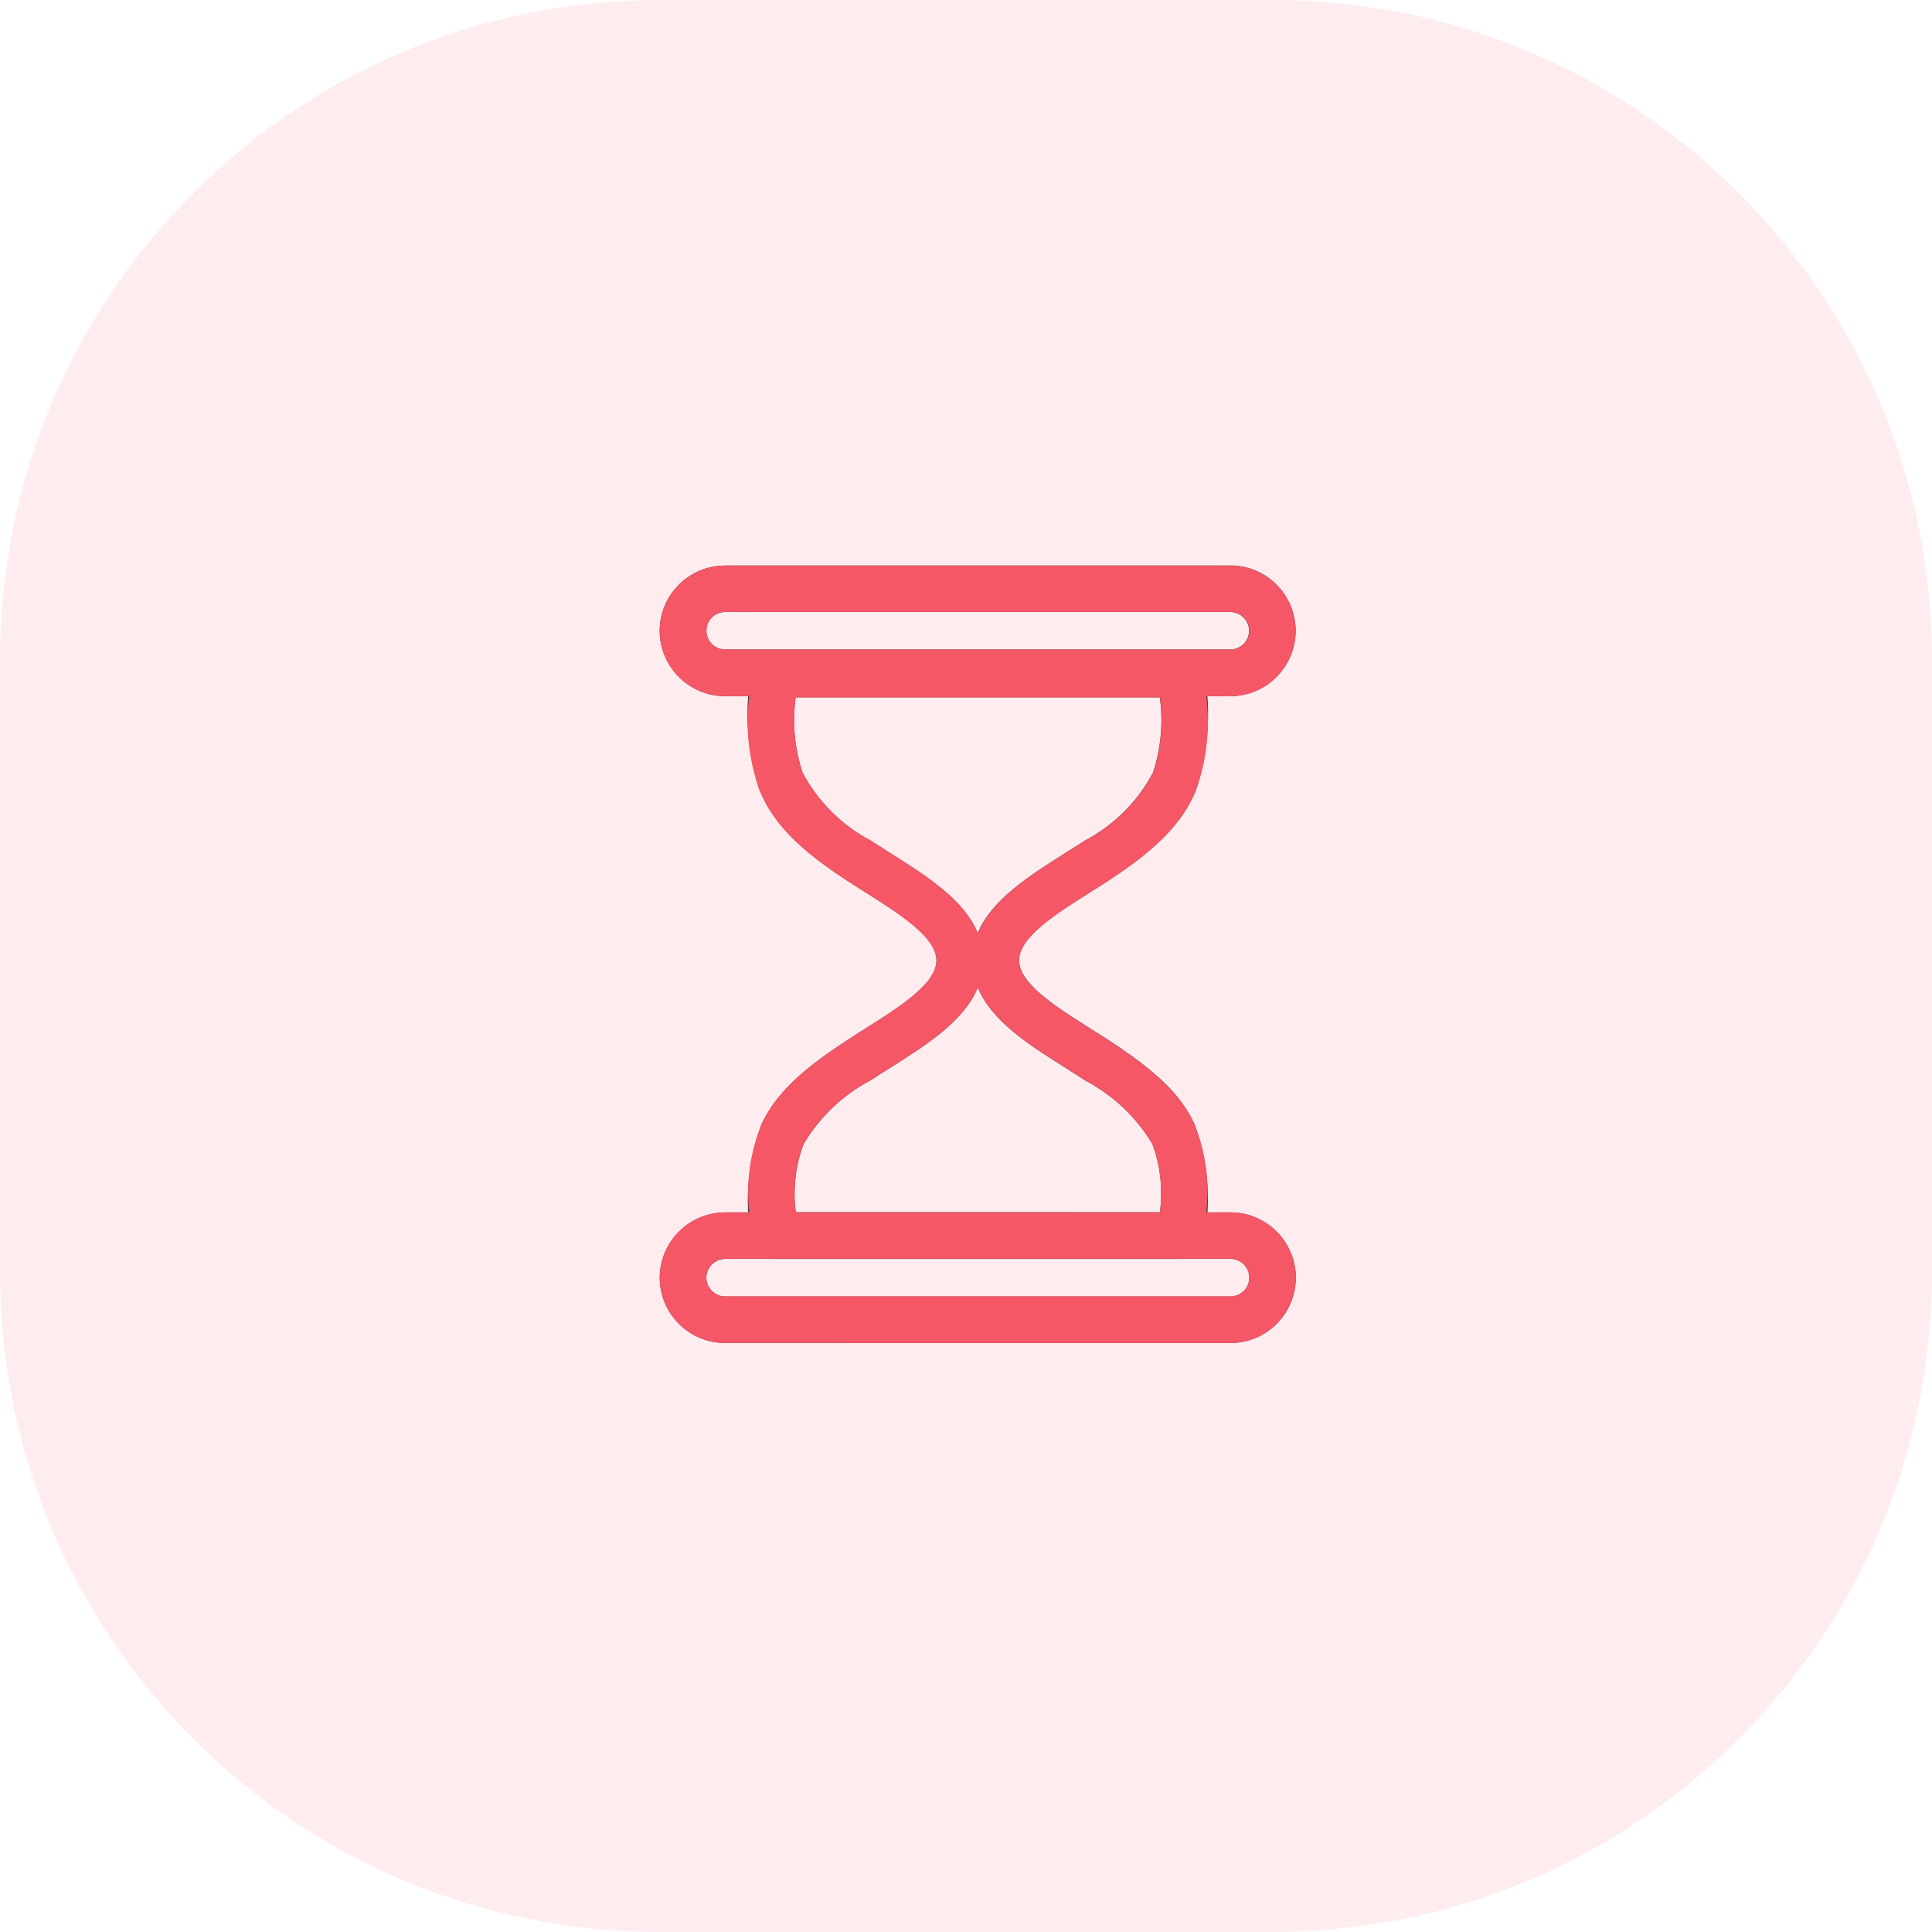
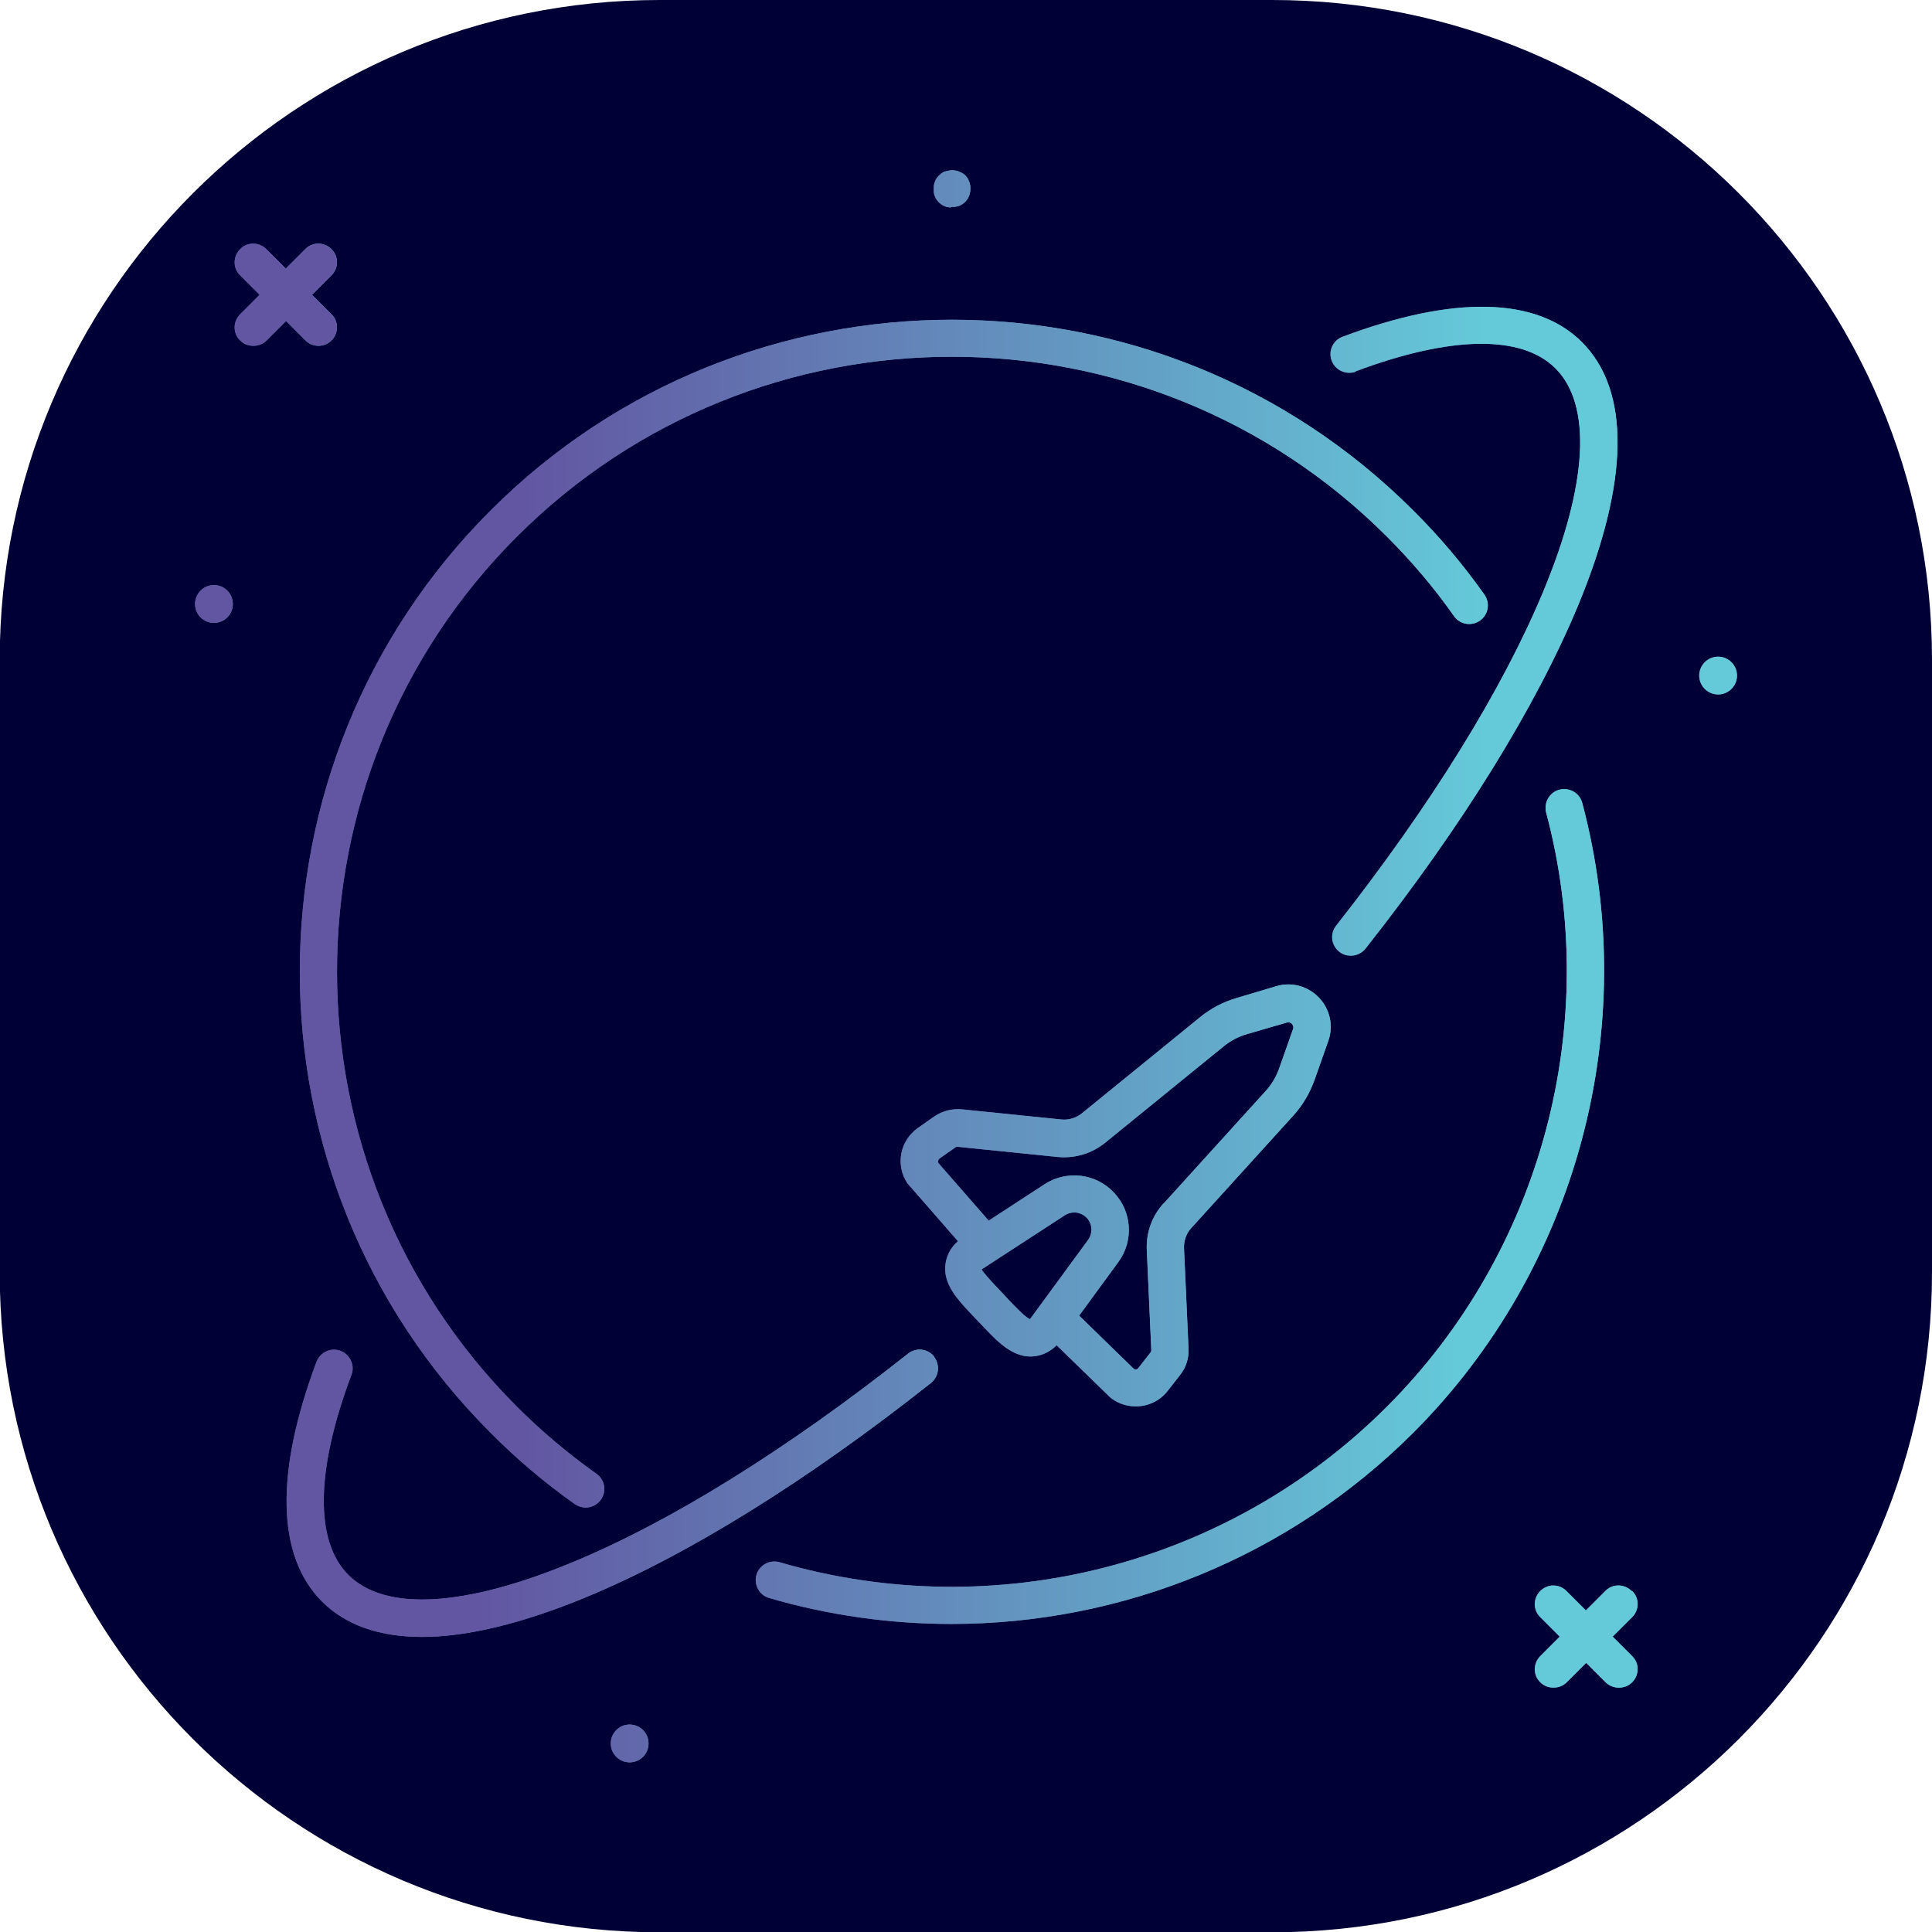
- <svg xmlns="http://www.w3.org/2000/svg" width="82" height="82" viewBox="0 0 82 82" fill="none">
-   <path opacity="0.102" d="M54 0H28C12.536 0 0 12.536 0 28V54C0 69.464 12.536 82 28 82H54C69.464 82 82 69.464 82 54V28C82 12.536 69.464 0 54 0Z" fill="#FF4361" />
-   <path d="M49.229 51.456C49.362 50.473 49.251 49.472 48.905 48.542C48.217 47.403 47.231 46.474 46.054 45.855C45.697 45.62 45.469 45.477 45.235 45.33C43.698 44.361 42.083 43.343 41.501 41.911C40.92 43.342 39.301 44.361 37.769 45.329C37.461 45.524 37.158 45.714 36.948 45.852C35.768 46.476 34.784 47.413 34.103 48.561C33.761 49.484 33.648 50.477 33.775 51.454L49.229 51.456ZM50.696 47.715C51.262 49.225 51.411 50.86 51.126 52.448C51.126 52.71 51.021 52.961 50.836 53.146C50.65 53.331 50.399 53.434 50.137 53.434H32.862C32.616 53.434 32.378 53.341 32.197 53.175C32.015 53.008 31.902 52.779 31.881 52.534C31.595 50.928 31.743 49.275 32.31 47.745C32.897 46.461 33.976 45.451 35.867 44.208C36.194 43.993 36.456 43.827 36.718 43.663C38.186 42.737 39.747 41.752 39.747 40.763C39.747 39.774 38.186 38.792 36.718 37.863C36.457 37.699 36.195 37.533 35.867 37.318C33.904 36.028 32.812 34.927 32.241 33.546C31.713 31.952 31.587 30.253 31.876 28.599C31.879 28.339 31.985 28.09 32.169 27.907C32.354 27.724 32.604 27.622 32.864 27.621H50.134C50.379 27.621 50.616 27.712 50.797 27.877C50.978 28.042 51.092 28.269 51.115 28.513C51.414 30.193 51.292 31.92 50.758 33.541C50.188 34.921 49.095 36.023 47.132 37.313C46.799 37.532 46.542 37.694 46.28 37.859C44.813 38.784 43.251 39.769 43.251 40.759C43.251 41.749 44.814 42.73 46.282 43.659C46.617 43.87 46.952 44.082 47.131 44.2C49.024 45.444 50.107 46.433 50.695 47.708L50.696 47.715ZM41.496 39.615C42.077 38.184 43.696 37.166 45.229 36.197C45.536 36.003 45.844 35.81 46.049 35.675C47.277 35.027 48.281 34.025 48.933 32.799C49.274 31.769 49.374 30.674 49.226 29.599H33.77C33.622 30.674 33.723 31.769 34.064 32.799C34.716 34.025 35.72 35.026 36.947 35.675C37.157 35.812 37.46 36.004 37.768 36.197C39.304 37.165 40.919 38.184 41.5 39.615H41.496Z" fill="#333333" />
-   <path d="M30.773 24H52.223C52.586 24 52.946 24.073 53.282 24.212C53.617 24.352 53.922 24.556 54.178 24.814C54.436 25.071 54.64 25.377 54.779 25.713C54.919 26.049 54.991 26.41 54.991 26.774C54.99 27.138 54.918 27.498 54.778 27.834C54.638 28.17 54.433 28.475 54.175 28.732C53.918 28.99 53.613 29.195 53.276 29.335C52.94 29.475 52.579 29.547 52.215 29.547H30.773C30.409 29.547 30.049 29.475 29.712 29.335C29.376 29.195 29.071 28.99 28.814 28.732C28.556 28.475 28.352 28.17 28.212 27.834C28.072 27.498 28 27.138 27.999 26.774C27.999 26.41 28.071 26.051 28.211 25.715C28.35 25.38 28.555 25.075 28.812 24.818C29.068 24.56 29.373 24.356 29.708 24.216C30.044 24.076 30.404 24.004 30.767 24.004L30.773 24ZM52.227 25.978H30.773C30.563 25.978 30.361 26.061 30.211 26.209C30.063 26.358 29.98 26.56 29.98 26.77C29.98 26.874 30 26.977 30.04 27.073C30.079 27.17 30.137 27.257 30.211 27.331C30.36 27.48 30.562 27.564 30.773 27.565H52.223C52.327 27.565 52.431 27.544 52.527 27.504C52.623 27.464 52.711 27.405 52.784 27.331C52.858 27.257 52.916 27.17 52.955 27.073C52.995 26.977 53.015 26.874 53.015 26.77C53.015 26.666 52.994 26.562 52.953 26.466C52.913 26.37 52.854 26.282 52.78 26.209C52.63 26.06 52.428 25.976 52.217 25.976L52.227 25.978Z" fill="#333333" />
-   <path d="M30.773 51.456H52.223C52.587 51.456 52.948 51.528 53.284 51.668C53.62 51.807 53.926 52.012 54.183 52.27C54.441 52.527 54.646 52.832 54.786 53.167C54.926 53.503 54.998 53.863 54.999 54.227C54.997 54.962 54.705 55.667 54.185 56.187C53.666 56.706 52.961 56.999 52.226 57.001H30.773C30.409 57.001 30.049 56.929 29.712 56.789C29.376 56.649 29.071 56.444 28.814 56.186C28.557 55.929 28.352 55.625 28.213 55.289C28.073 54.953 28.001 54.593 28.001 54.23C28.002 53.866 28.074 53.506 28.214 53.17C28.354 52.835 28.558 52.53 28.816 52.273C29.073 52.015 29.378 51.811 29.715 51.671C30.051 51.531 30.411 51.459 30.775 51.459L30.773 51.456ZM52.227 53.434H30.773C30.562 53.435 30.36 53.52 30.211 53.669C30.137 53.742 30.079 53.83 30.04 53.926C30 54.022 29.98 54.125 29.98 54.229C29.98 54.44 30.064 54.643 30.213 54.793C30.362 54.942 30.564 55.026 30.775 55.027H52.223C52.328 55.027 52.432 55.006 52.529 54.966C52.626 54.926 52.714 54.867 52.789 54.793C52.863 54.718 52.922 54.63 52.962 54.533C53.002 54.436 53.023 54.332 53.023 54.227C53.023 54.123 53.003 54.02 52.964 53.924C52.924 53.828 52.865 53.74 52.792 53.667C52.718 53.593 52.631 53.534 52.535 53.494C52.439 53.453 52.335 53.432 52.231 53.432L52.227 53.434Z" fill="#333333" />
-   <path d="M30.774 57C30.41 57 30.049 56.928 29.713 56.788C29.377 56.648 29.071 56.444 28.814 56.186C28.556 55.929 28.352 55.625 28.213 55.289C28.073 54.953 28.001 54.593 28.001 54.23C28.001 53.866 28.073 53.506 28.213 53.17C28.353 52.834 28.558 52.529 28.816 52.272C29.073 52.014 29.379 51.81 29.715 51.67C30.051 51.53 30.412 51.458 30.776 51.458H31.8C31.659 50.198 31.834 48.922 32.309 47.746C32.896 46.463 33.975 45.452 35.866 44.209C36.193 43.994 36.455 43.828 36.716 43.665C38.184 42.739 39.745 41.753 39.745 40.765C39.745 39.777 38.183 38.794 36.716 37.865C36.454 37.701 36.192 37.536 35.866 37.321C33.903 36.031 32.811 34.93 32.24 33.549C31.781 32.269 31.629 30.899 31.797 29.549H30.772C30.408 29.549 30.047 29.477 29.711 29.337C29.374 29.198 29.069 28.993 28.812 28.735C28.554 28.479 28.349 28.174 28.209 27.838C28.07 27.502 27.998 27.141 27.998 26.778C27.998 26.414 28.07 26.053 28.209 25.718C28.349 25.382 28.554 25.077 28.812 24.82C29.068 24.562 29.373 24.358 29.709 24.218C30.044 24.078 30.404 24.006 30.768 24.006H52.221C52.584 24.006 52.944 24.078 53.28 24.218C53.616 24.358 53.921 24.562 54.177 24.82C54.435 25.077 54.64 25.382 54.78 25.718C54.919 26.055 54.992 26.415 54.992 26.779C54.992 27.143 54.919 27.504 54.78 27.84C54.64 28.176 54.435 28.481 54.177 28.738C53.92 28.996 53.614 29.201 53.278 29.341C52.942 29.48 52.581 29.552 52.217 29.552H51.2C51.368 30.902 51.217 32.272 50.758 33.552C50.187 34.933 49.095 36.034 47.132 37.324C46.8 37.544 46.542 37.705 46.281 37.869C44.814 38.794 43.252 39.78 43.252 40.769C43.252 41.758 44.815 42.74 46.284 43.669C46.618 43.879 46.954 44.092 47.133 44.21C49.026 45.455 50.109 46.444 50.697 47.718C51.177 48.903 51.349 50.189 51.197 51.458H52.222C52.957 51.459 53.662 51.752 54.182 52.272C54.44 52.529 54.645 52.834 54.785 53.17C54.925 53.506 54.997 53.866 54.998 54.23C54.997 54.965 54.704 55.67 54.184 56.19C53.664 56.71 52.959 57.003 52.224 57.004L30.774 57ZM30.774 55.021H52.227C52.438 55.021 52.641 54.938 52.791 54.789C52.941 54.64 53.026 54.437 53.027 54.226C53.027 54.122 53.007 54.019 52.968 53.923C52.928 53.826 52.87 53.739 52.797 53.665C52.723 53.591 52.636 53.532 52.539 53.492C52.443 53.451 52.34 53.43 52.235 53.43H30.774C30.563 53.431 30.361 53.516 30.212 53.665C30.138 53.739 30.08 53.826 30.04 53.922C30.001 54.019 29.98 54.122 29.981 54.226C29.981 54.437 30.065 54.639 30.214 54.789C30.363 54.937 30.564 55.021 30.774 55.021ZM37.769 45.326C37.461 45.52 37.158 45.711 36.948 45.849C35.768 46.473 34.784 47.411 34.103 48.559C33.76 49.483 33.648 50.475 33.775 51.452H49.23C49.363 50.469 49.252 49.468 48.905 48.538C48.218 47.399 47.232 46.47 46.054 45.851C45.697 45.616 45.469 45.473 45.236 45.325C43.698 44.356 42.083 43.338 41.502 41.906C40.919 43.339 39.3 44.358 37.769 45.326ZM34.069 32.799C34.721 34.025 35.726 35.026 36.953 35.675C37.163 35.812 37.466 36.004 37.774 36.197C39.31 37.166 40.925 38.184 41.505 39.615C42.086 38.184 43.705 37.166 45.237 36.197C45.544 36.004 45.852 35.81 46.057 35.675C47.285 35.027 48.289 34.025 48.941 32.799C49.281 31.769 49.381 30.674 49.234 29.599H33.771C33.623 30.674 33.723 31.769 34.064 32.8L34.069 32.799ZM30.216 26.208C30.069 26.358 29.986 26.559 29.986 26.77C29.986 26.98 30.069 27.181 30.216 27.331C30.365 27.48 30.568 27.564 30.779 27.565H52.232C52.336 27.565 52.44 27.544 52.536 27.504C52.633 27.464 52.72 27.405 52.794 27.331C52.868 27.257 52.926 27.17 52.966 27.073C53.006 26.977 53.027 26.874 53.027 26.77C53.027 26.665 53.006 26.562 52.966 26.466C52.926 26.369 52.868 26.282 52.794 26.208C52.644 26.059 52.442 25.976 52.231 25.975H30.774C30.563 25.976 30.361 26.059 30.211 26.208H30.216Z" fill="#F55767" />
+ <svg xmlns="http://www.w3.org/2000/svg" xmlns:xlink="http://www.w3.org/1999/xlink" xml:space="preserve" width="21.696mm" height="21.696mm" version="1.1" style="shape-rendering:geometricPrecision; text-rendering:geometricPrecision; image-rendering:optimizeQuality; fill-rule:evenodd; clip-rule:evenodd" viewBox="0 0 68.55 68.55">
+   <defs>
+     <style type="text/css">
+    
+     .fil0 {fill:#000036;fill-rule:nonzero}
+     .fil3 {fill:url(#id0)}
+     .fil11 {fill:url(#id1)}
+     .fil5 {fill:url(#id2)}
+     .fil7 {fill:url(#id3)}
+     .fil9 {fill:url(#id4)}
+     .fil1 {fill:url(#id5)}
+     .fil21 {fill:url(#id6)}
+     .fil13 {fill:url(#id7)}
+     .fil14 {fill:url(#id8)}
+     .fil22 {fill:url(#id9)}
+     .fil19 {fill:url(#id10)}
+     .fil17 {fill:url(#id11)}
+     .fil16 {fill:url(#id12)}
+     .fil15 {fill:url(#id13)}
+     .fil18 {fill:url(#id14)}
+     .fil6 {fill:url(#id15)}
+     .fil20 {fill:url(#id16)}
+     .fil12 {fill:url(#id17)}
+     .fil2 {fill:url(#id18)}
+     .fil8 {fill:url(#id19)}
+     .fil10 {fill:url(#id20)}
+     .fil4 {fill:url(#id21)}
+    
+   </style>
+     <linearGradient id="id0" gradientUnits="userSpaceOnUse" x1="8.38" y1="10.49" x2="11.89" y2="10.49">
+       <stop offset="0" style="stop-opacity:1; stop-color:#6256A2" />
+       <stop offset="1" style="stop-opacity:1; stop-color:#61C7CD" />
+     </linearGradient>
+     <linearGradient id="id1" gradientUnits="userSpaceOnUse" xlink:href="#id0" x1="60.29" y1="23.97" x2="61.63" y2="23.97">
+   </linearGradient>
+     <linearGradient id="id2" gradientUnits="userSpaceOnUse" xlink:href="#id0" x1="33.12" y1="6.68" x2="34.44" y2="6.68">
+   </linearGradient>
+     <linearGradient id="id3" gradientUnits="userSpaceOnUse" xlink:href="#id0" x1="21.67" y1="61.86" x2="23.01" y2="61.86">
+   </linearGradient>
+     <linearGradient id="id4" gradientUnits="userSpaceOnUse" xlink:href="#id0" x1="6.92" y1="21.43" x2="8.26" y2="21.43">
+   </linearGradient>
+     <linearGradient id="id5" gradientUnits="userSpaceOnUse" xlink:href="#id0" x1="54.51" y1="58.11" x2="58.02" y2="58.11">
+   </linearGradient>
+     <linearGradient id="id6" gradientUnits="userSpaceOnUse" xlink:href="#id0" x1="32.16" y1="42.47" x2="47.13" y2="42.47">
+   </linearGradient>
+     <linearGradient id="id7" gradientUnits="userSpaceOnUse" xlink:href="#id0" x1="26.89" y1="42.83" x2="55.64" y2="42.83">
+   </linearGradient>
+     <linearGradient id="id8" gradientUnits="userSpaceOnUse" x1="7.84" y1="42.83" x2="60.14" y2="42.83">
+       <stop offset="0" style="stop-opacity:1; stop-color:#6256A2" />
+       <stop offset="0.18" style="stop-opacity:1; stop-color:#6256A2" />
+       <stop offset="0.839" style="stop-opacity:1; stop-color:#64C9D9" />
+       <stop offset="1" style="stop-opacity:1; stop-color:#64C9D9" />
+     </linearGradient>
+     <linearGradient id="id9" gradientUnits="userSpaceOnUse" xlink:href="#id8" x1="7.52" y1="42.47" x2="61.27" y2="42.47">
+   </linearGradient>
+     <linearGradient id="id10" gradientUnits="userSpaceOnUse" xlink:href="#id0" x1="10.59" y1="53.02" x2="33.21" y2="53.02">
+   </linearGradient>
+     <linearGradient id="id11" gradientUnits="userSpaceOnUse" xlink:href="#id0" x1="47.28" y1="22.59" x2="56.94" y2="22.59">
+   </linearGradient>
+     <linearGradient id="id12" gradientUnits="userSpaceOnUse" xlink:href="#id8" x1="9.2" y1="33.49" x2="61.09" y2="33.49">
+   </linearGradient>
+     <linearGradient id="id13" gradientUnits="userSpaceOnUse" xlink:href="#id0" x1="12.78" y1="33.49" x2="52.71" y2="33.49">
+   </linearGradient>
+     <linearGradient id="id14" gradientUnits="userSpaceOnUse" xlink:href="#id8" x1="9.03" y1="22.59" x2="60.98" y2="22.59">
+   </linearGradient>
+     <linearGradient id="id15" gradientUnits="userSpaceOnUse" xlink:href="#id8" x1="7.28" y1="6.68" x2="61.2" y2="6.68">
+   </linearGradient>
+     <linearGradient id="id16" gradientUnits="userSpaceOnUse" xlink:href="#id8" x1="7.34" y1="53.02" x2="60.96" y2="53.02">
+   </linearGradient>
+     <linearGradient id="id17" gradientUnits="userSpaceOnUse" xlink:href="#id8" x1="6.85" y1="23.97" x2="61.64" y2="23.97">
+   </linearGradient>
+     <linearGradient id="id18" gradientUnits="userSpaceOnUse" xlink:href="#id8" x1="8.55" y1="58.11" x2="61.46" y2="58.11">
+   </linearGradient>
+     <linearGradient id="id19" gradientUnits="userSpaceOnUse" xlink:href="#id8" x1="6.87" y1="61.86" x2="61.64" y2="61.86">
+   </linearGradient>
+     <linearGradient id="id20" gradientUnits="userSpaceOnUse" xlink:href="#id8" x1="6.86" y1="21.43" x2="61.64" y2="21.43">
+   </linearGradient>
+     <linearGradient id="id21" gradientUnits="userSpaceOnUse" xlink:href="#id8" x1="6.98" y1="10.49" x2="59.88" y2="10.49">
+   </linearGradient>
+   </defs>
+   <g id="Camada_x0020_1">
+     <path class="fil0" d="M45.14 0l-21.74 0c-12.93,0 -23.41,10.48 -23.41,23.41l0 21.74c0,12.93 10.48,23.41 23.41,23.41l21.74 0c12.93,0 23.41,-10.48 23.41,-23.41l0 -21.74c0,-12.93 -10.48,-23.41 -23.41,-23.41z" />
+     <path class="fil1" d="M57.89 56.45c-0.26,-0.26 -0.68,-0.26 -0.93,0l-0.69 0.69 -0.69 -0.69c-0.26,-0.26 -0.67,-0.26 -0.93,0 -0.26,0.26 -0.26,0.68 0,0.93l0.69 0.69 -0.69 0.69c-0.26,0.26 -0.26,0.68 0,0.93 0.13,0.13 0.3,0.19 0.47,0.19 0.17,0 0.34,-0.06 0.47,-0.19l0.69 -0.69 0.69 0.69c0.13,0.13 0.3,0.19 0.47,0.19 0.17,0 0.34,-0.06 0.47,-0.19 0.26,-0.26 0.26,-0.68 0,-0.93l-0.69 -0.69 0.69 -0.69c0.26,-0.26 0.26,-0.68 0,-0.93z" />
+     <path class="fil2" d="M57.89 56.45c-0.26,-0.26 -0.68,-0.26 -0.93,0l-0.69 0.69 -0.69 -0.69c-0.26,-0.26 -0.67,-0.26 -0.93,0 -0.26,0.26 -0.26,0.68 0,0.93l0.69 0.69 -0.69 0.69c-0.26,0.26 -0.26,0.68 0,0.93 0.13,0.13 0.3,0.19 0.47,0.19 0.17,0 0.34,-0.06 0.47,-0.19l0.69 -0.69 0.69 0.69c0.13,0.13 0.3,0.19 0.47,0.19 0.17,0 0.34,-0.06 0.47,-0.19 0.26,-0.26 0.26,-0.68 0,-0.93l-0.69 -0.69 0.69 -0.69c0.26,-0.26 0.26,-0.68 0,-0.93z" />
+     <path class="fil3" d="M11.29 12.27c0.17,0 0.34,-0.06 0.47,-0.19 0.26,-0.26 0.26,-0.68 0,-0.93l-0.69 -0.69 0.69 -0.69c0.26,-0.26 0.26,-0.68 0,-0.93 -0.26,-0.26 -0.68,-0.26 -0.93,0l-0.69 0.69 -0.69 -0.69c-0.26,-0.26 -0.68,-0.26 -0.93,0 -0.26,0.26 -0.26,0.68 0,0.93l0.69 0.69 -0.69 0.69c-0.26,0.26 -0.26,0.68 0,0.93 0.13,0.13 0.3,0.19 0.47,0.19 0.17,0 0.34,-0.06 0.47,-0.19l0.69 -0.69 0.69 0.69c0.13,0.13 0.3,0.19 0.47,0.19z" />
+     <path class="fil4" d="M11.29 12.27c0.17,0 0.34,-0.06 0.47,-0.19 0.26,-0.26 0.26,-0.68 0,-0.93l-0.69 -0.69 0.69 -0.69c0.26,-0.26 0.26,-0.68 0,-0.93 -0.26,-0.26 -0.68,-0.26 -0.93,0l-0.69 0.69 -0.69 -0.69c-0.26,-0.26 -0.68,-0.26 -0.93,0 -0.26,0.26 -0.26,0.68 0,0.93l0.69 0.69 -0.69 0.69c-0.26,0.26 -0.26,0.68 0,0.93 0.13,0.13 0.3,0.19 0.47,0.19 0.17,0 0.34,-0.06 0.47,-0.19l0.69 -0.69 0.69 0.69c0.13,0.13 0.3,0.19 0.47,0.19z" />
+     <path class="fil5" d="M33.74 7.36l0 -0 -0.03 0c-0.03,-0 -0.05,-0.01 -0.08,-0.01l0 -0 -0 0c-0.01,-0 -0.03,-0.01 -0.04,-0.01l0 -0 -0.01 0c-0.02,-0.01 -0.05,-0.02 -0.07,-0.03l0 -0 -0 0c-0.01,-0 -0.02,-0.01 -0.03,-0.01l0 -0 -0 0c-0.01,-0 -0.02,-0.01 -0.02,-0.01l0 -0 -0 0c-0.03,-0.02 -0.05,-0.03 -0.08,-0.05l0 -0 -0 0c-0.05,-0.04 -0.09,-0.08 -0.13,-0.13l0 -0 -0 0c-0.02,-0.02 -0.03,-0.05 -0.05,-0.08l0 -0 -0 0c-0,-0.01 -0.01,-0.01 -0.01,-0.02l0 -0 -0 0c-0.01,-0.03 -0.03,-0.06 -0.04,-0.09l0 0c-0,-0.02 -0.01,-0.03 -0.01,-0.05l0 -0.01 -0 0c-0.01,-0.02 -0.01,-0.04 -0.01,-0.07l0 -0.03 -0 0c-0,-0.02 -0,-0.04 -0,-0.06 0,-0.02 0,-0.04 0,-0.06l0 0 0 -0.02c0,-0.02 0.01,-0.05 0.01,-0.07l0 0 0 -0c0,-0.01 0.01,-0.02 0.01,-0.04l0 0 0 -0.01c0.01,-0.02 0.02,-0.05 0.03,-0.07l0 0 0 -0c0,-0.01 0.01,-0.02 0.01,-0.03l0 0 0 -0c0,-0.01 0.01,-0.02 0.01,-0.02l0 0 0 -0c0.02,-0.03 0.03,-0.05 0.05,-0.08l0 0 0 -0c0.03,-0.04 0.07,-0.08 0.12,-0.12l0 0 0 -0 0.01 -0.01 0 0 0 -0c0.01,-0.01 0.02,-0.02 0.04,-0.03l0 0 0 -0c0.04,-0.03 0.08,-0.05 0.13,-0.06l0 0 0 -0c0.01,-0 0.03,-0.01 0.04,-0.01l0 0 0 -0c0.05,-0.01 0.1,-0.02 0.15,-0.03l0.08 0c0.1,0.01 0.19,0.03 0.27,0.08l0 0 0.01 0c0.01,0 0.01,0.01 0.02,0.01l0 0 0 0c0.03,0.02 0.05,0.03 0.08,0.05l0.01 0.01 0 0 0 0c0.03,0.02 0.05,0.05 0.08,0.08l0 0 0 0c0.02,0.03 0.05,0.06 0.06,0.09l0 0 0 0c0,0.01 0.01,0.01 0.01,0.02l0 0.01 0 0c0.02,0.04 0.04,0.08 0.05,0.12l0 0.01 0 0c0.02,0.06 0.02,0.12 0.02,0.18 0,0.12 -0.03,0.24 -0.09,0.34l-0 0 0 0c-0.02,0.03 -0.03,0.05 -0.05,0.07l-0 0 0 0c-0.03,0.04 -0.06,0.07 -0.1,0.1l-0 0 0 0c-0.05,0.04 -0.12,0.08 -0.18,0.1l-0 0 0 0c-0.01,0 -0.02,0.01 -0.03,0.01l-0.01 0 0 0c-0.04,0.01 -0.08,0.02 -0.12,0.02l-0.02 0 0 0c-0.02,0 -0.03,0 -0.05,0 -0.01,0 -0.03,-0 -0.04,-0z" />
+     <path class="fil6" d="M33.74 7.36l0 -0 -0.03 0c-0.03,-0 -0.05,-0.01 -0.08,-0.01l0 -0 -0 0c-0.01,-0 -0.03,-0.01 -0.04,-0.01l0 -0 -0.01 0c-0.02,-0.01 -0.05,-0.02 -0.07,-0.03l0 -0 -0 0c-0.01,-0 -0.02,-0.01 -0.03,-0.01l0 -0 -0 0c-0.01,-0 -0.02,-0.01 -0.02,-0.01l0 -0 -0 0c-0.03,-0.02 -0.05,-0.03 -0.08,-0.05l0 -0 -0 0c-0.05,-0.04 -0.09,-0.08 -0.13,-0.13l0 -0 -0 0c-0.02,-0.02 -0.03,-0.05 -0.05,-0.08l0 -0 -0 0c-0,-0.01 -0.01,-0.01 -0.01,-0.02l0 -0 -0 0c-0.01,-0.03 -0.03,-0.06 -0.04,-0.09l0 0c-0,-0.02 -0.01,-0.03 -0.01,-0.05l0 -0.01 -0 0c-0.01,-0.02 -0.01,-0.04 -0.01,-0.07l0 -0.03 -0 0c-0,-0.02 -0,-0.04 -0,-0.06 0,-0.02 0,-0.04 0,-0.06l0 0 0 -0.02c0,-0.02 0.01,-0.05 0.01,-0.07l0 0 0 -0c0,-0.01 0.01,-0.02 0.01,-0.04l0 0 0 -0.01c0.01,-0.02 0.02,-0.05 0.03,-0.07l0 0 0 -0c0,-0.01 0.01,-0.02 0.01,-0.03l0 0 0 -0c0,-0.01 0.01,-0.02 0.01,-0.02l0 0 0 -0c0.02,-0.03 0.03,-0.05 0.05,-0.08l0 0 0 -0c0.03,-0.04 0.07,-0.08 0.12,-0.12l0 0 0 -0 0.01 -0.01 0 0 0 -0c0.01,-0.01 0.02,-0.02 0.04,-0.03l0 0 0 -0c0.04,-0.03 0.08,-0.05 0.13,-0.06l0 0 0 -0c0.01,-0 0.03,-0.01 0.04,-0.01l0 0 0 -0c0.05,-0.01 0.1,-0.02 0.15,-0.03l0.08 0c0.1,0.01 0.19,0.03 0.27,0.08l0 0 0.01 0c0.01,0 0.01,0.01 0.02,0.01l0 0 0 0c0.03,0.02 0.05,0.03 0.08,0.05l0.01 0.01 0 0 0 0c0.03,0.02 0.05,0.05 0.08,0.08l0 0 0 0c0.02,0.03 0.05,0.06 0.06,0.09l0 0 0 0c0,0.01 0.01,0.01 0.01,0.02l0 0.01 0 0c0.02,0.04 0.04,0.08 0.05,0.12l0 0.01 0 0c0.02,0.06 0.02,0.12 0.02,0.18 0,0.12 -0.03,0.24 -0.09,0.34l-0 0 0 0c-0.02,0.03 -0.03,0.05 -0.05,0.07l-0 0 0 0c-0.03,0.04 -0.06,0.07 -0.1,0.1l-0 0 0 0c-0.05,0.04 -0.12,0.08 -0.18,0.1l-0 0 0 0c-0.01,0 -0.02,0.01 -0.03,0.01l-0.01 0 0 0c-0.04,0.01 -0.08,0.02 -0.12,0.02l-0.02 0 0 0c-0.02,0 -0.03,0 -0.05,0 -0.01,0 -0.03,-0 -0.04,-0z" />
+     <path class="fil7" d="M22.34 61.19c-0.37,0 -0.67,0.3 -0.67,0.67 0,0.37 0.3,0.67 0.67,0.67 0.37,0 0.67,-0.3 0.67,-0.67 0,-0.37 -0.3,-0.67 -0.67,-0.67z" />
+     <path class="fil8" d="M22.34 61.19c-0.37,0 -0.67,0.3 -0.67,0.67 0,0.37 0.3,0.67 0.67,0.67 0.37,0 0.67,-0.3 0.67,-0.67 0,-0.37 -0.3,-0.67 -0.67,-0.67z" />
+     <path class="fil9" d="M7.59 20.76c-0.37,0 -0.67,0.3 -0.67,0.67 0,0.37 0.3,0.67 0.67,0.67 0.37,0 0.67,-0.3 0.67,-0.67 0,-0.37 -0.3,-0.67 -0.67,-0.67z" />
+     <path class="fil10" d="M7.59 20.76c-0.37,0 -0.67,0.3 -0.67,0.67 0,0.37 0.3,0.67 0.67,0.67 0.37,0 0.67,-0.3 0.67,-0.67 0,-0.37 -0.3,-0.67 -0.67,-0.67z" />
+     <path class="fil11" d="M60.96 23.3c-0.37,0 -0.67,0.3 -0.67,0.67 0,0.37 0.3,0.67 0.67,0.67 0.37,0 0.67,-0.3 0.67,-0.67 0,-0.37 -0.3,-0.67 -0.67,-0.67z" />
+     <path class="fil12" d="M60.96 23.3c-0.37,0 -0.67,0.3 -0.67,0.67 0,0.37 0.3,0.67 0.67,0.67 0.37,0 0.67,-0.3 0.67,-0.67 0,-0.37 -0.3,-0.67 -0.67,-0.67z" />
+     <path class="fil13" d="M56.14 28.49c-0.09,-0.35 -0.45,-0.56 -0.81,-0.47 -0.35,0.09 -0.56,0.46 -0.47,0.81 2,7.51 -0.16,15.59 -5.65,21.08 -5.63,5.63 -13.89,7.75 -21.55,5.52 -0.35,-0.1 -0.72,0.1 -0.82,0.45 -0.1,0.35 0.1,0.72 0.45,0.82 2.13,0.62 4.31,0.92 6.47,0.92 6.06,0 11.97,-2.38 16.38,-6.78 5.82,-5.82 8.12,-14.39 6,-22.35z" />
+     <path class="fil14" d="M56.14 28.49c-0.09,-0.35 -0.45,-0.56 -0.81,-0.47 -0.35,0.09 -0.56,0.46 -0.47,0.81 2,7.51 -0.16,15.59 -5.65,21.08 -5.63,5.63 -13.89,7.75 -21.55,5.52 -0.35,-0.1 -0.72,0.1 -0.82,0.45 -0.1,0.35 0.1,0.72 0.45,0.82 2.13,0.62 4.31,0.92 6.47,0.92 6.06,0 11.97,-2.38 16.38,-6.78 5.82,-5.82 8.12,-14.39 6,-22.35z" />
+     <path class="fil15" d="M17.41 50.84c0.92,0.93 1.93,1.78 2.99,2.53 0.12,0.08 0.25,0.12 0.38,0.12 0.21,0 0.41,-0.1 0.54,-0.28 0.21,-0.3 0.14,-0.71 -0.16,-0.92 -1,-0.71 -1.95,-1.51 -2.82,-2.38 -8.51,-8.51 -8.51,-22.36 0,-30.87 8.51,-8.51 22.36,-8.51 30.87,0 0.87,0.87 1.68,1.82 2.38,2.82 0.21,0.3 0.62,0.37 0.92,0.16 0.3,-0.21 0.37,-0.62 0.16,-0.92 -0.75,-1.06 -1.6,-2.07 -2.53,-2.99 -9.02,-9.02 -23.71,-9.02 -32.73,0 -9.03,9.02 -9.03,23.71 0,32.73z" />
+     <path class="fil16" d="M17.41 50.84c0.92,0.93 1.93,1.78 2.99,2.53 0.12,0.08 0.25,0.12 0.38,0.12 0.21,0 0.41,-0.1 0.54,-0.28 0.21,-0.3 0.14,-0.71 -0.16,-0.92 -1,-0.71 -1.95,-1.51 -2.82,-2.38 -8.51,-8.51 -8.51,-22.36 0,-30.87 8.51,-8.51 22.36,-8.51 30.87,0 0.87,0.87 1.68,1.82 2.38,2.82 0.21,0.3 0.62,0.37 0.92,0.16 0.3,-0.21 0.37,-0.62 0.16,-0.92 -0.75,-1.06 -1.6,-2.07 -2.53,-2.99 -9.02,-9.02 -23.71,-9.02 -32.73,0 -9.03,9.02 -9.03,23.71 0,32.73z" />
+     <path class="fil17" d="M48.09 13.18c3.38,-1.27 5.9,-1.31 7.1,-0.11 1.3,1.3 1.15,4.11 -0.43,7.91 -1.45,3.49 -3.99,7.59 -7.35,11.86 -0.23,0.29 -0.18,0.7 0.11,0.93 0.12,0.1 0.27,0.14 0.41,0.14 0.2,0 0.39,-0.09 0.52,-0.25 3.44,-4.36 6.04,-8.57 7.54,-12.17 1.82,-4.39 1.87,-7.62 0.14,-9.35 -1.61,-1.61 -4.55,-1.67 -8.5,-0.19 -0.34,0.13 -0.51,0.51 -0.38,0.85 0.13,0.34 0.51,0.51 0.85,0.39z" />
+     <path class="fil18" d="M48.09 13.18c3.38,-1.27 5.9,-1.31 7.1,-0.11 1.3,1.3 1.15,4.11 -0.43,7.91 -1.45,3.49 -3.99,7.59 -7.35,11.86 -0.23,0.29 -0.18,0.7 0.11,0.93 0.12,0.1 0.27,0.14 0.41,0.14 0.2,0 0.39,-0.09 0.52,-0.25 3.44,-4.36 6.04,-8.57 7.54,-12.17 1.82,-4.39 1.87,-7.62 0.14,-9.35 -1.61,-1.61 -4.55,-1.67 -8.5,-0.19 -0.34,0.13 -0.51,0.51 -0.38,0.85 0.13,0.34 0.51,0.51 0.85,0.39z" />
+     <path class="fil19" d="M33.15 48.14c-0.23,-0.29 -0.64,-0.34 -0.93,-0.11 -4.3,3.4 -8.43,5.97 -11.95,7.42 -3.8,1.57 -6.61,1.73 -7.91,0.43 -1.2,-1.2 -1.16,-3.72 0.11,-7.1 0.13,-0.34 -0.05,-0.72 -0.39,-0.85 -0.34,-0.13 -0.72,0.05 -0.85,0.39 -1.48,3.95 -1.41,6.89 0.19,8.5 0.84,0.84 2.04,1.26 3.55,1.26 1.6,0 3.54,-0.47 5.8,-1.4 3.63,-1.5 7.86,-4.13 12.26,-7.61 0.29,-0.23 0.33,-0.64 0.11,-0.93z" />
+     <path class="fil20" d="M33.15 48.14c-0.23,-0.29 -0.64,-0.34 -0.93,-0.11 -4.3,3.4 -8.43,5.97 -11.95,7.42 -3.8,1.57 -6.61,1.73 -7.91,0.43 -1.2,-1.2 -1.16,-3.72 0.11,-7.1 0.13,-0.34 -0.05,-0.72 -0.39,-0.85 -0.34,-0.13 -0.72,0.05 -0.85,0.39 -1.48,3.95 -1.41,6.89 0.19,8.5 0.84,0.84 2.04,1.26 3.55,1.26 1.6,0 3.54,-0.47 5.8,-1.4 3.63,-1.5 7.86,-4.13 12.26,-7.61 0.29,-0.23 0.33,-0.64 0.11,-0.93z" />
+     <path class="fil21" d="M41.29 42.69c-0.42,0.46 -0.63,1.05 -0.6,1.67l0.16 3.55c0,0.03 -0.01,0.06 -0.03,0.08l-0.43 0.55c-0.03,0.05 -0.1,0.06 -0.15,0.04l-1.95 -1.9 1.39 -1.9c0.55,-0.75 0.49,-1.79 -0.16,-2.47 -0.64,-0.68 -1.68,-0.8 -2.46,-0.29l-1.98 1.29 -1.79 -2.05c-0.02,-0.05 -0,-0.11 0.04,-0.15l0.57 -0.4c0.02,-0.02 0.05,-0.02 0.08,-0.02l3.54 0.36c0.62,0.06 1.22,-0.12 1.7,-0.51l4.18 -3.4c0.25,-0.21 0.54,-0.36 0.85,-0.45l1.41 -0.41c0.09,-0.02 0.15,0.01 0.18,0.05 0.03,0.04 0.07,0.1 0.04,0.18l-0.49 1.39c-0.11,0.31 -0.27,0.58 -0.49,0.82l-3.62 3.99zm-4.74 4.12c-0.18,-0.08 -0.49,-0.41 -0.77,-0.7l-0.26 -0.28c-0.3,-0.31 -0.63,-0.67 -0.69,-0.79l2.95 -1.92c0.1,-0.07 0.22,-0.1 0.34,-0.1 0.16,0 0.32,0.07 0.44,0.19 0.2,0.21 0.22,0.54 0.05,0.78l-2.06 2.81zm9.33 -7.22c0.34,-0.37 0.59,-0.8 0.76,-1.27l0.49 -1.39c0.19,-0.53 0.06,-1.12 -0.33,-1.53 -0.39,-0.41 -0.97,-0.57 -1.51,-0.41l-1.41 0.42c-0.48,0.14 -0.92,0.37 -1.31,0.69l-4.18 3.4c-0.21,0.17 -0.47,0.25 -0.74,0.22l-3.53 -0.36c-0.35,-0.03 -0.69,0.06 -0.98,0.26l-0.57 0.4c-0.64,0.45 -0.81,1.32 -0.37,1.97l1.79 2.05c-0.35,0.3 -0.52,0.76 -0.43,1.22 0.11,0.54 0.53,0.97 1.01,1.48l0.26 0.27c0.47,0.5 0.89,0.94 1.42,1.08 0.11,0.03 0.21,0.04 0.32,0.04 0.34,0 0.68,-0.15 0.92,-0.4l1.88 1.83 0.07 0.06c0.26,0.19 0.56,0.28 0.86,0.28 0.43,0 0.85,-0.19 1.13,-0.55l0.43 -0.55c0.22,-0.27 0.33,-0.61 0.31,-0.96l-0.16 -3.55c-0.01,-0.26 0.08,-0.53 0.26,-0.72l3.62 -3.99z" />
+     <path class="fil22" d="M41.29 42.69c-0.42,0.46 -0.63,1.05 -0.6,1.67l0.16 3.55c0,0.03 -0.01,0.06 -0.03,0.08l-0.43 0.55c-0.03,0.05 -0.1,0.06 -0.15,0.04l-1.95 -1.9 1.39 -1.9c0.55,-0.75 0.49,-1.79 -0.16,-2.47 -0.64,-0.68 -1.68,-0.8 -2.46,-0.29l-1.98 1.29 -1.79 -2.05c-0.02,-0.05 -0,-0.11 0.04,-0.15l0.57 -0.4c0.02,-0.02 0.05,-0.02 0.08,-0.02l3.54 0.36c0.62,0.06 1.22,-0.12 1.7,-0.51l4.18 -3.4c0.25,-0.21 0.54,-0.36 0.85,-0.45l1.41 -0.41c0.09,-0.02 0.15,0.01 0.18,0.05 0.03,0.04 0.07,0.1 0.04,0.18l-0.49 1.39c-0.11,0.31 -0.27,0.58 -0.49,0.82l-3.62 3.99zm-4.74 4.12c-0.18,-0.08 -0.49,-0.41 -0.77,-0.7l-0.26 -0.28c-0.3,-0.31 -0.63,-0.67 -0.69,-0.79l2.95 -1.92c0.1,-0.07 0.22,-0.1 0.34,-0.1 0.16,0 0.32,0.07 0.44,0.19 0.2,0.21 0.22,0.54 0.05,0.78l-2.06 2.81zm9.33 -7.22c0.34,-0.37 0.59,-0.8 0.76,-1.27l0.49 -1.39c0.19,-0.53 0.06,-1.12 -0.33,-1.53 -0.39,-0.41 -0.97,-0.57 -1.51,-0.41l-1.41 0.42c-0.48,0.14 -0.92,0.37 -1.31,0.69l-4.18 3.4c-0.21,0.17 -0.47,0.25 -0.74,0.22l-3.53 -0.36c-0.35,-0.03 -0.69,0.06 -0.98,0.26l-0.57 0.4c-0.64,0.45 -0.81,1.32 -0.37,1.97l1.79 2.05c-0.35,0.3 -0.52,0.76 -0.43,1.22 0.11,0.54 0.53,0.97 1.01,1.48l0.26 0.27c0.47,0.5 0.89,0.94 1.42,1.08 0.11,0.03 0.21,0.04 0.32,0.04 0.34,0 0.68,-0.15 0.92,-0.4l1.88 1.83 0.07 0.06c0.26,0.19 0.56,0.28 0.86,0.28 0.43,0 0.85,-0.19 1.13,-0.55l0.43 -0.55c0.22,-0.27 0.33,-0.61 0.31,-0.96l-0.16 -3.55c-0.01,-0.26 0.08,-0.53 0.26,-0.72l3.62 -3.99z" />
+   </g>
</svg>
